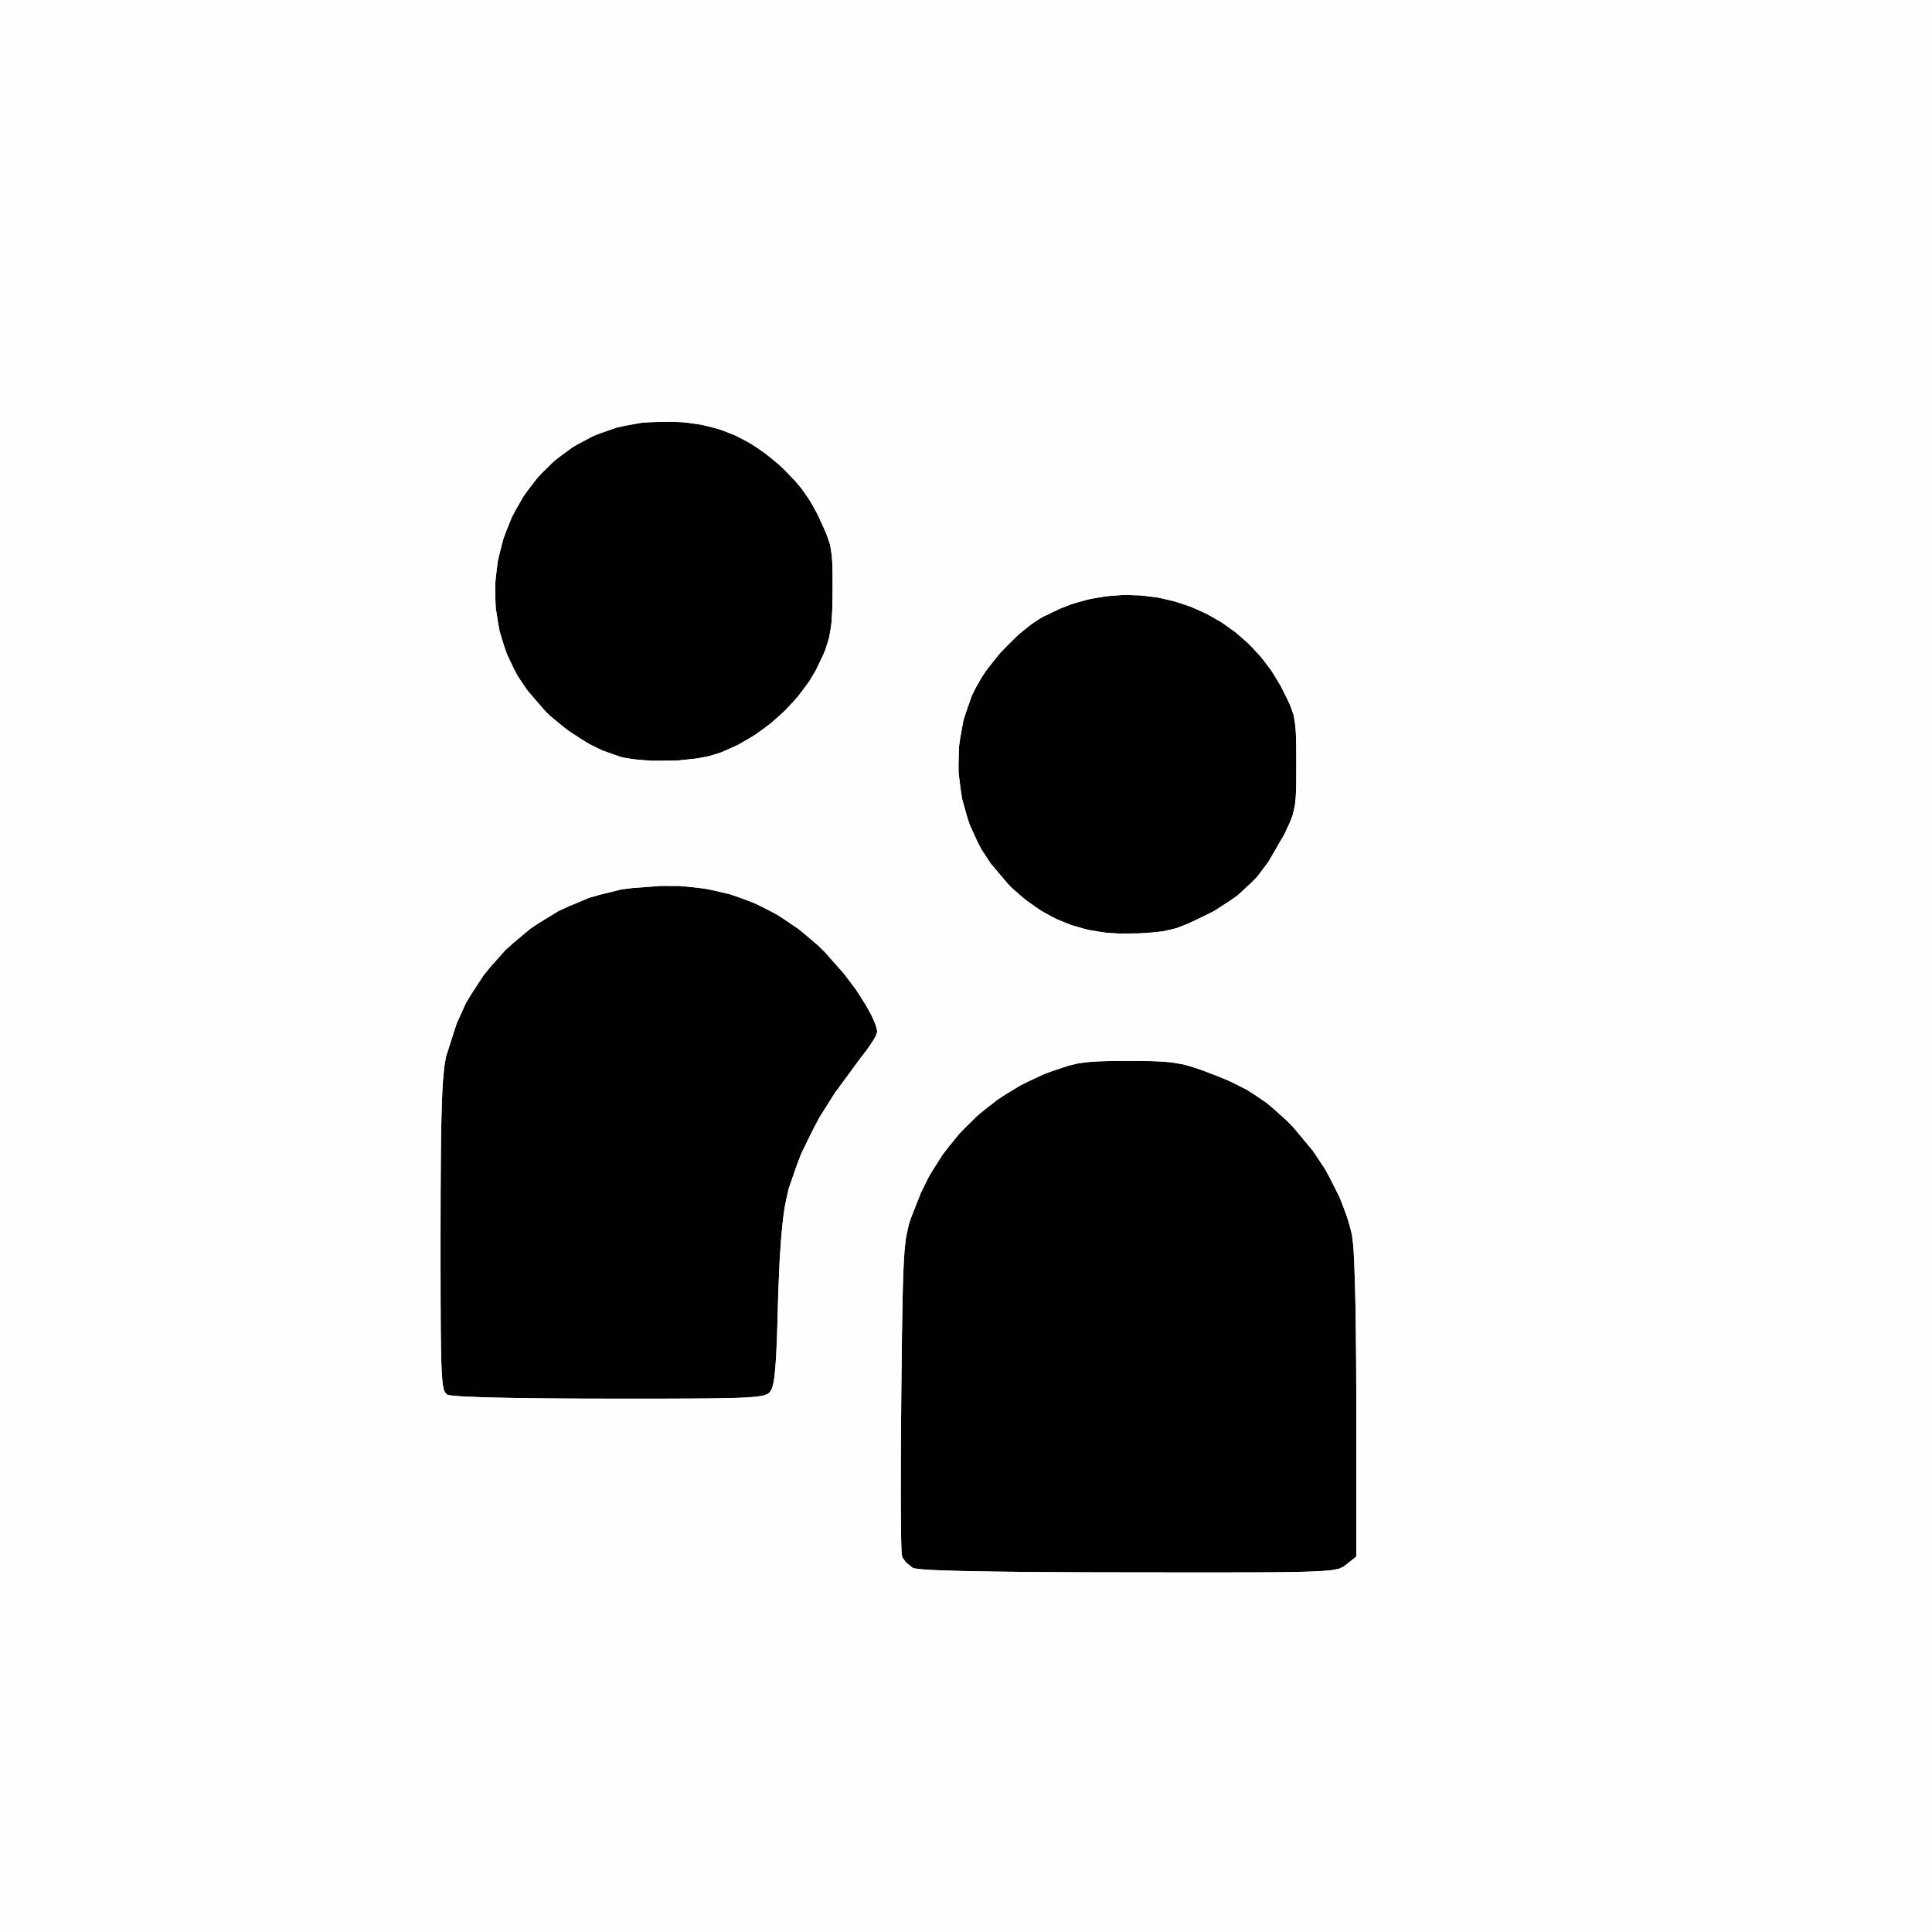
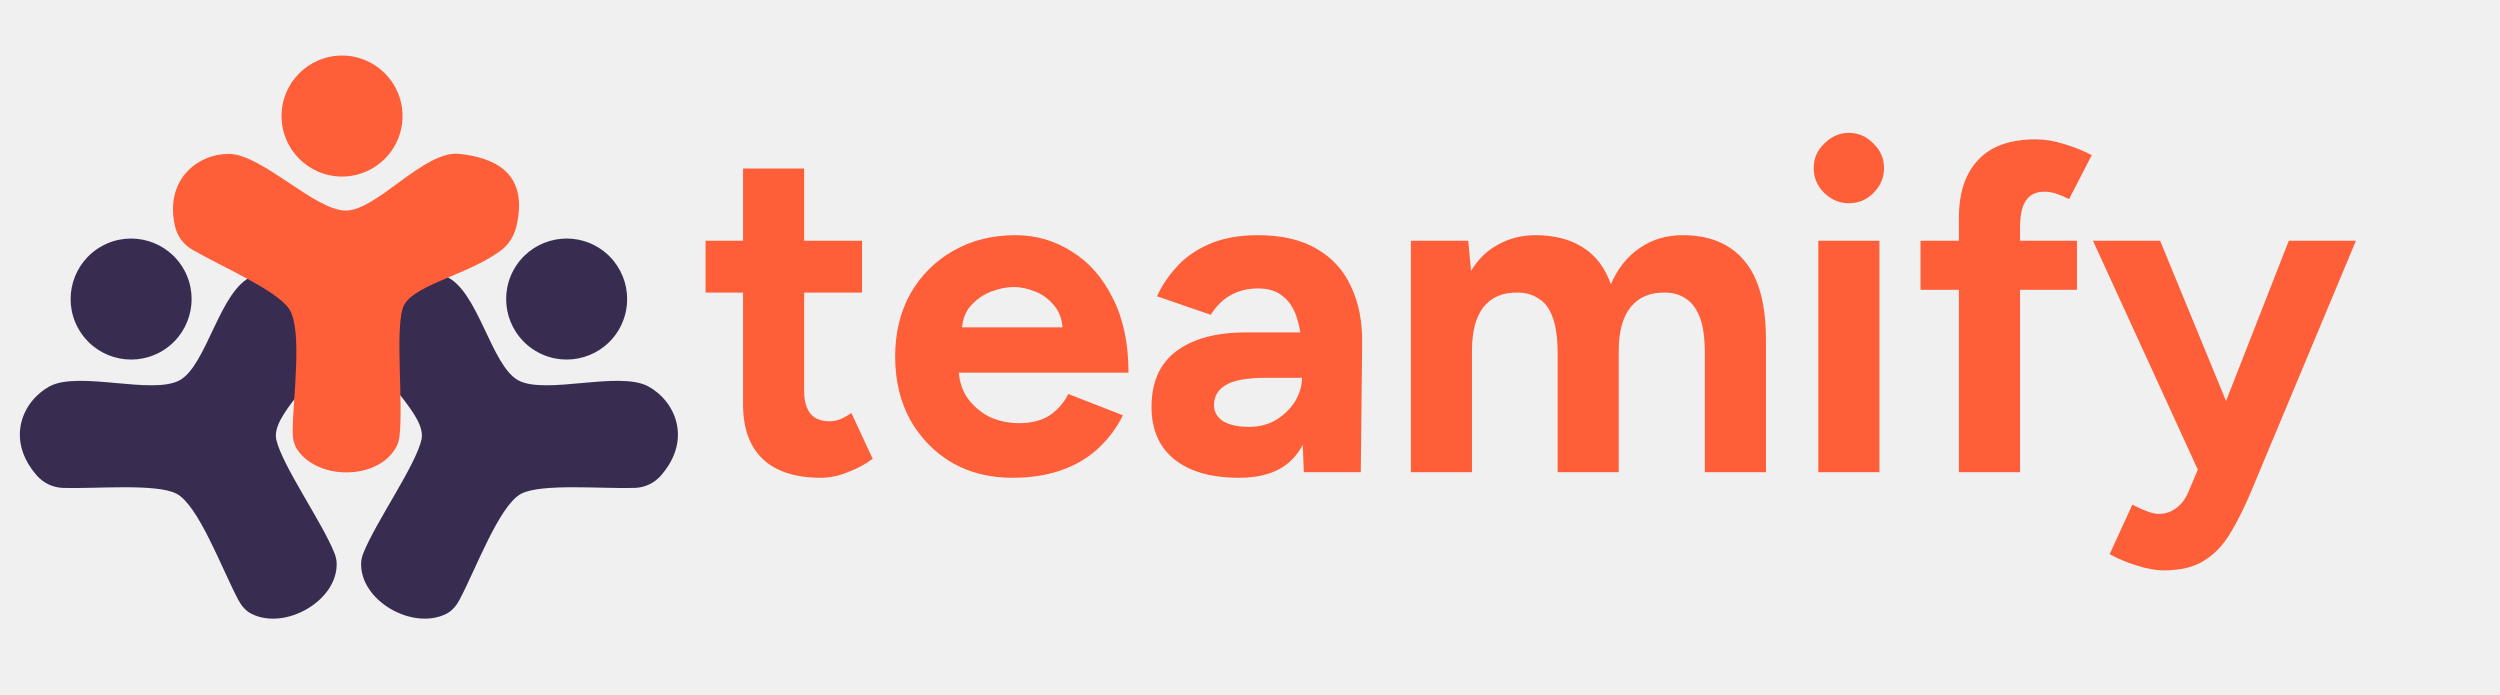
- <svg xmlns="http://www.w3.org/2000/svg" width="500" height="500" viewBox="0 0 500 500">
-   <g>
-     <path d="M 295.77,274.58 L 297.93,274.62 L 298.87,274.65 L 300.65,274.73 L 301.44,274.79 L 302.96,274.92 L 303.65,275.02 L 306.27,275.47 L 307.58,275.83 L 310.25,276.67 L 311.89,277.27 L 315.55,278.68 L 317.78,279.61 L 318.81,280.09 L 322.70,282.04 L 324.44,283.14 L 327.83,285.46 L 329.50,286.87 L 332.85,289.86 L 334.68,291.72 L 339.74,297.79 L 342.85,302.44 L 344.20,304.92 L 346.73,309.95 L 347.70,312.47 L 348.62,314.97 L 348.99,316.20 L 349.67,318.63 L 349.91,319.80 L 350.15,321.65 L 350.30,323.49 L 350.37,324.69 L 350.50,327.29 L 350.55,328.86 L 350.66,332.16 L 350.71,334.06 L 350.80,338.03 L 350.83,340.25 L 350.90,344.84 L 350.92,347.35 L 350.97,352.50 L 350.98,355.28 L 351.00,360.96 L 351.00,402.85 L 348.37,404.93 L 347.74,405.41 L 347.37,405.60 L 346.54,405.97 L 345.90,406.11 L 344.45,406.38 L 343.34,406.48 L 342.17,406.57 L 341.46,406.61 L 339.95,406.69 L 339.06,406.72 L 337.18,406.78 L 336.07,406.80 L 333.76,406.85 L 332.42,406.87 L 329.62,406.90 L 328.03,406.91 L 324.69,406.93 L 322.81,406.93 L 318.88,406.94 L 316.68,406.95 L 312.12,406.95 L 309.58,406.95 L 304.32,406.95 L 301.42,406.94 L 295.41,406.94 L 292.12,406.93 L 285.46,406.92 L 281.25,406.91 L 279.25,406.90 L 275.33,406.88 L 273.48,406.87 L 269.85,406.85 L 268.14,406.84 L 264.79,406.81 L 263.22,406.79 L 260.16,406.76 L 258.73,406.74 L 255.95,406.70 L 254.66,406.68 L 252.16,406.64 L 251.01,406.61 L 248.78,406.57 L 247.76,406.54 L 245.81,406.48 L 244.93,406.45 L 243.24,406.39 L 242.50,406.36 L 241.07,406.30 L 240.46,406.26 L 238.28,406.11 L 237.57,406.03 L 236.42,405.86 L 236.23,405.77 L 234.46,404.35 L 233.56,403.08 L 233.41,402.48 L 233.30,401.23 L 233.25,399.65 L 233.22,398.52 L 233.18,396.04 L 233.17,394.50 L 233.14,391.24 L 233.13,389.36 L 233.12,385.43 L 233.13,383.25 L 233.13,378.77 L 233.14,376.36 L 233.17,371.44 L 233.19,368.85 L 233.23,363.60 L 233.25,360.89 L 233.32,354.43 L 233.37,350.49 L 233.39,348.69 L 233.43,345.21 L 233.46,343.63 L 233.50,340.57 L 233.53,339.18 L 233.58,336.51 L 233.61,335.31 L 233.66,332.99 L 233.69,331.95 L 233.76,329.94 L 233.79,329.05 L 233.87,327.33 L 233.91,326.57 L 234.09,323.75 L 234.20,322.63 L 234.43,320.57 L 234.58,319.72 L 235.24,316.75 L 235.72,315.32 L 238.30,308.75 L 240.35,304.59 L 241.53,302.63 L 243.98,298.79 L 245.35,297.00 L 248.20,293.49 L 249.76,291.87 L 252.97,288.72 L 254.70,287.29 L 258.26,284.52 L 260.16,283.29 L 264.05,280.92 L 266.11,279.89 L 270.30,277.94 L 272.50,277.13 L 276.59,275.78 L 279.07,275.19 L 280.44,275.01 L 281.85,274.84 L 282.64,274.79 L 284.27,274.68 L 285.20,274.65 L 287.15,274.60 L 288.27,274.58 L 290.63,274.57 L 292.00,274.57 M 175.71,229.28 L 177.97,229.47 L 182.43,229.98 L 184.59,230.42 L 188.86,231.42 L 190.93,232.12 L 195.01,233.63 L 196.98,234.57 L 200.87,236.58 L 202.75,237.78 L 206.48,240.30 L 208.27,241.75 L 211.82,244.78 L 213.54,246.49 L 218.38,251.95 L 221.43,255.98 L 222.70,257.94 L 223.93,259.88 L 224.45,260.79 L 225.43,262.57 L 225.81,263.36 L 226.48,264.89 L 226.69,265.53 L 226.99,266.71 L 226.99,267.14 L 226.67,268.06 L 226.16,268.99 L 225.80,269.57 L 224.99,270.78 L 224.51,271.45 L 223.50,272.81 L 222.94,273.50 L 216.04,282.88 L 212.08,289.17 L 210.43,292.29 L 207.38,298.51 L 206.21,301.56 L 204.12,307.59 L 203.46,310.50 L 203.08,312.44 L 202.85,313.97 L 202.74,314.84 L 202.52,316.67 L 202.42,317.69 L 202.22,319.81 L 202.13,320.97 L 201.79,325.89 L 201.66,328.74 L 201.41,334.68 L 201.32,338.00 L 201.16,343.64 L 201.05,346.87 L 200.99,348.24 L 200.87,350.84 L 200.80,351.92 L 200.66,353.96 L 200.58,354.79 L 200.42,356.33 L 200.33,356.94 L 200.13,358.07 L 200.02,358.50 L 199.80,359.28 L 199.66,359.57 L 199.39,360.07 L 199.24,360.25 L 198.85,360.63 L 198.55,360.79 L 197.87,361.08 L 197.32,361.20 L 196.09,361.42 L 195.18,361.51 L 193.14,361.67 L 191.74,361.73 L 190.27,361.78 L 189.42,361.80 L 187.64,361.85 L 186.63,361.86 L 184.53,361.90 L 183.34,361.91 L 180.87,361.93 L 179.49,361.94 L 176.63,361.95 L 175.04,361.96 L 171.75,361.97 L 169.94,361.97 L 166.19,361.97 L 164.14,361.97 L 159.90,361.97 L 157.60,361.97 L 148.56,361.95 L 143.02,361.91 L 140.51,361.89 L 135.66,361.83 L 133.50,361.80 L 129.36,361.72 L 127.57,361.68 L 124.19,361.58 L 122.79,361.53 L 120.18,361.42 L 119.19,361.35 L 117.40,361.22 L 116.83,361.15 L 115.89,361.00 L 115.75,360.92 L 115.21,360.41 L 114.91,359.82 L 114.79,359.32 L 114.57,358.16 L 114.48,357.28 L 114.33,355.30 L 114.27,353.92 L 114.21,352.47 L 114.19,351.63 L 114.15,349.87 L 114.13,348.86 L 114.10,346.76 L 114.08,345.57 L 114.06,343.10 L 114.05,341.72 L 114.04,338.85 L 114.03,337.25 L 114.02,333.95 L 114.02,332.12 L 114.01,328.36 L 114.01,326.29 L 114.01,322.03 L 114.01,319.70 L 114.02,313.98 L 114.03,310.41 L 114.03,308.75 L 114.05,305.51 L 114.06,304.00 L 114.08,301.05 L 114.09,299.69 L 114.11,297.02 L 114.13,295.79 L 114.16,293.40 L 114.18,292.30 L 114.27,288.13 L 114.33,286.38 L 114.45,283.08 L 114.52,281.72 L 114.68,279.16 L 114.78,278.11 L 114.98,276.16 L 115.10,275.36 L 115.36,273.87 L 115.50,273.25 L 118.18,264.89 L 120.57,259.61 L 122.05,257.15 L 125.19,252.35 L 127.01,250.14 L 130.80,245.88 L 132.92,243.97 L 137.29,240.32 L 139.67,238.75 L 144.55,235.78 L 147.14,234.58 L 152.44,232.36 L 155.22,231.56 L 160.86,230.17 L 163.78,229.81 L 171.03,229.27 M 292.14,154.00 L 295.12,154.09 L 296.60,154.25 L 299.53,154.63 L 300.98,154.93 L 303.86,155.61 L 305.27,156.05 L 308.06,156.99 L 309.42,157.57 L 312.11,158.79 L 313.42,159.50 L 315.99,160.98 L 317.22,161.82 L 319.64,163.56 L 320.79,164.53 L 323.05,166.52 L 324.11,167.61 L 326.18,169.85 L 327.14,171.06 L 329.00,173.53 L 329.84,174.86 L 331.47,177.57 L 332.19,179.00 L 333.24,181.12 L 333.80,182.34 L 334.03,182.91 L 334.79,185.07 L 335.00,186.27 L 335.19,187.51 L 335.26,188.23 L 335.37,189.74 L 335.40,190.63 L 335.45,192.53 L 335.46,193.66 L 335.48,196.08 L 335.48,197.52 L 335.47,201.38 L 335.45,203.53 L 335.42,204.42 L 335.35,206.11 L 335.29,206.83 L 335.15,208.19 L 335.04,208.80 L 334.52,211.05 L 334.07,212.20 L 333.58,213.37 L 333.27,214.02 L 332.62,215.39 L 332.23,216.19 L 328.30,222.98 L 325.38,226.88 L 323.72,228.56 L 320.24,231.77 L 318.24,233.17 L 314.06,235.85 L 311.64,237.05 L 309.90,237.90 L 309.14,238.26 L 307.67,238.94 L 307.01,239.22 L 304.52,240.19 L 303.33,240.50 L 300.92,241.03 L 299.51,241.19 L 298.04,241.34 L 297.21,241.40 L 295.48,241.51 L 294.48,241.57 L 289.55,241.60 L 286.38,241.40 L 284.86,241.19 L 281.85,240.68 L 280.40,240.32 L 277.54,239.50 L 276.16,238.98 L 273.42,237.85 L 272.10,237.17 L 269.49,235.72 L 268.23,234.87 L 265.72,233.10 L 264.50,232.10 L 262.09,230.00 L 260.92,228.82 L 256.42,223.52 L 253.89,219.67 L 252.86,217.62 L 250.97,213.46 L 250.26,211.28 L 249.03,206.89 L 248.66,204.64 L 248.09,200.11 L 248.06,197.84 L 248.18,193.28 L 248.50,191.01 L 249.32,186.51 L 250.00,184.32 L 251.54,179.97 L 252.58,177.89 L 254.02,175.37 L 255.17,173.63 L 255.82,172.75 L 258.64,169.22 L 260.23,167.54 L 263.51,164.30 L 265.17,162.94 L 266.83,161.63 L 267.64,161.06 L 269.25,160.01 L 270.01,159.59 L 274.32,157.52 L 277.24,156.39 L 278.71,155.94 L 281.68,155.12 L 283.17,154.83 L 286.16,154.33 L 287.66,154.19 L 290.65,153.98 M 176.88,109.28 L 178.44,109.47 L 181.52,109.92 L 183.00,110.27 L 185.92,111.03 L 187.32,111.53 L 190.11,112.62 L 191.45,113.29 L 194.12,114.71 L 195.43,115.55 L 198.01,117.32 L 199.28,118.33 L 201.81,120.44 L 203.06,121.64 L 205.80,124.49 L 207.44,126.45 L 208.18,127.48 L 209.60,129.58 L 210.26,130.70 L 211.52,133.01 L 212.11,134.27 L 213.18,136.60 L 213.76,137.94 L 214.00,138.55 L 214.79,140.85 L 215.01,142.04 L 215.20,143.27 L 215.27,143.95 L 215.38,145.38 L 215.41,146.21 L 215.46,147.96 L 215.47,149.00 L 215.47,151.19 L 215.47,152.50 L 215.44,155.63 L 215.40,157.47 L 215.37,158.28 L 215.18,161.27 L 215.01,162.50 L 214.61,164.82 L 214.31,165.90 L 213.63,168.06 L 213.15,169.24 L 211.14,173.47 L 209.50,176.22 L 208.55,177.55 L 206.56,180.17 L 205.46,181.42 L 203.18,183.87 L 201.94,185.01 L 199.42,187.24 L 198.08,188.25 L 195.35,190.22 L 193.93,191.08 L 191.06,192.73 L 189.58,193.42 L 186.61,194.72 L 185.10,195.21 L 183.54,195.67 L 182.64,195.86 L 180.77,196.22 L 179.75,196.36 L 175.46,196.81 L 173.19,196.87 L 168.61,196.88 L 166.46,196.72 L 164.33,196.53 L 163.35,196.39 L 161.44,196.08 L 160.59,195.88 L 155.88,194.22 L 152.46,192.53 L 150.71,191.46 L 147.22,189.19 L 145.56,187.90 L 142.33,185.24 L 140.92,183.83 L 136.49,178.68 L 134.03,175.05 L 133.03,173.16 L 131.21,169.33 L 130.52,167.37 L 129.31,163.40 L 128.93,161.39 L 128.30,157.35 L 128.21,155.33 L 128.15,151.28 L 128.33,149.27 L 128.82,145.26 L 129.27,143.30 L 130.28,139.41 L 130.98,137.53 L 132.49,133.81 L 133.43,132.03 L 135.42,128.55 L 136.58,126.92 L 139.03,123.73 L 140.41,122.26 L 143.29,119.43 L 144.88,118.17 L 148.17,115.76 L 149.96,114.73 L 153.63,112.80 L 155.60,112.04 L 159.63,110.65 L 161.78,110.18 L 166.15,109.39 L 168.46,109.25 L 173.61,109.14 Z" fill="rgb(1,1,1)" />
-     <path d="M 0.00,250.00 L 0.00,0.00 L 250.00,0.00 L 500.00,0.00 L 500.00,250.00 L 500.00,500.00 L 250.00,500.00 L 0.00,500.00 L 0.00,250.00 M 348.37,404.93 L 351.00,402.85 L 351.00,363.98 L 351.00,360.96 L 350.98,355.28 L 350.97,352.50 L 350.92,347.35 L 350.90,344.84 L 350.83,340.25 L 350.80,338.03 L 350.71,334.06 L 350.66,332.16 L 350.55,328.86 L 350.50,327.29 L 350.37,324.69 L 350.30,323.49 L 350.15,321.65 L 349.91,319.80 L 349.67,318.63 L 348.99,316.20 L 348.62,314.97 L 347.70,312.47 L 346.73,309.95 L 344.20,304.92 L 342.85,302.44 L 339.74,297.79 L 334.68,291.72 L 332.85,289.86 L 329.50,286.87 L 327.83,285.46 L 324.44,283.14 L 322.70,282.04 L 318.81,280.09 L 317.78,279.61 L 315.55,278.68 L 311.89,277.27 L 310.25,276.67 L 307.58,275.83 L 306.27,275.47 L 303.65,275.02 L 302.96,274.92 L 301.44,274.79 L 300.65,274.73 L 298.87,274.65 L 297.93,274.62 L 295.77,274.58 L 292.00,274.57 L 290.63,274.57 L 288.27,274.58 L 287.15,274.60 L 285.20,274.65 L 284.27,274.68 L 282.64,274.79 L 281.85,274.84 L 280.44,275.01 L 279.07,275.19 L 276.59,275.78 L 272.50,277.13 L 270.30,277.94 L 266.11,279.89 L 264.05,280.92 L 260.16,283.29 L 258.26,284.52 L 254.70,287.29 L 252.97,288.72 L 249.76,291.87 L 248.20,293.49 L 245.35,297.00 L 243.98,298.79 L 241.53,302.63 L 240.35,304.59 L 238.30,308.75 L 235.72,315.32 L 235.24,316.75 L 234.58,319.72 L 234.43,320.57 L 234.20,322.63 L 234.09,323.75 L 233.91,326.57 L 233.87,327.33 L 233.79,329.05 L 233.76,329.94 L 233.69,331.95 L 233.66,332.99 L 233.61,335.31 L 233.58,336.51 L 233.53,339.18 L 233.50,340.57 L 233.46,343.63 L 233.43,345.21 L 233.39,348.69 L 233.37,350.49 L 233.32,354.43 L 233.25,360.89 L 233.23,363.60 L 233.19,368.85 L 233.17,371.44 L 233.14,376.36 L 233.13,378.77 L 233.13,383.25 L 233.12,385.43 L 233.13,389.36 L 233.14,391.24 L 233.17,394.50 L 233.18,396.04 L 233.22,398.52 L 233.25,399.65 L 233.30,401.23 L 233.41,402.48 L 233.56,403.08 L 234.46,404.35 L 236.23,405.77 L 236.42,405.86 L 237.57,406.03 L 238.28,406.11 L 240.46,406.26 L 241.07,406.30 L 242.50,406.36 L 243.24,406.39 L 244.93,406.45 L 245.81,406.48 L 247.76,406.54 L 248.78,406.57 L 251.01,406.61 L 252.16,406.64 L 254.66,406.68 L 255.95,406.70 L 258.73,406.74 L 260.16,406.76 L 263.22,406.79 L 264.79,406.81 L 268.14,406.84 L 269.85,406.85 L 273.48,406.87 L 275.33,406.88 L 279.25,406.90 L 281.25,406.91 L 285.46,406.92 L 292.12,406.93 L 295.41,406.94 L 301.42,406.94 L 304.32,406.95 L 309.58,406.95 L 312.12,406.95 L 316.68,406.95 L 318.88,406.94 L 322.81,406.93 L 324.69,406.93 L 328.03,406.91 L 329.62,406.90 L 332.42,406.87 L 333.76,406.85 L 336.07,406.80 L 337.18,406.78 L 339.06,406.72 L 339.95,406.69 L 341.46,406.61 L 342.17,406.57 L 343.34,406.48 L 344.45,406.38 L 345.90,406.11 L 346.54,405.97 L 347.37,405.60 L 347.74,405.41 M 199.24,360.25 L 199.39,360.07 L 199.66,359.57 L 199.80,359.28 L 200.02,358.50 L 200.13,358.07 L 200.33,356.94 L 200.42,356.33 L 200.58,354.79 L 200.66,353.96 L 200.80,351.92 L 200.87,350.84 L 200.99,348.24 L 201.05,346.87 L 201.16,343.64 L 201.32,338.00 L 201.41,334.68 L 201.66,328.74 L 201.79,325.89 L 202.13,320.97 L 202.22,319.81 L 202.42,317.69 L 202.52,316.67 L 202.74,314.84 L 202.85,313.97 L 203.08,312.44 L 203.46,310.50 L 204.12,307.59 L 206.21,301.56 L 207.38,298.51 L 210.43,292.29 L 212.08,289.17 L 216.04,282.88 L 222.94,273.50 L 223.50,272.81 L 224.51,271.45 L 224.99,270.78 L 225.80,269.57 L 226.16,268.99 L 226.67,268.06 L 226.99,267.14 L 226.99,266.71 L 226.69,265.53 L 226.48,264.89 L 225.81,263.36 L 225.43,262.57 L 224.45,260.79 L 223.93,259.88 L 222.70,257.94 L 221.43,255.98 L 218.38,251.95 L 213.54,246.49 L 211.82,244.78 L 208.27,241.75 L 206.48,240.30 L 202.75,237.78 L 200.87,236.58 L 196.98,234.57 L 195.01,233.63 L 190.93,232.12 L 188.86,231.42 L 184.59,230.42 L 182.43,229.98 L 177.97,229.47 L 175.71,229.28 L 171.03,229.27 L 163.78,229.81 L 160.86,230.17 L 155.22,231.56 L 152.44,232.36 L 147.14,234.58 L 144.55,235.78 L 139.67,238.75 L 137.29,240.32 L 132.92,243.97 L 130.80,245.88 L 127.01,250.14 L 125.19,252.35 L 122.05,257.15 L 120.57,259.61 L 118.18,264.89 L 115.50,273.25 L 115.36,273.87 L 115.10,275.36 L 114.98,276.16 L 114.78,278.11 L 114.68,279.16 L 114.52,281.72 L 114.45,283.08 L 114.33,286.38 L 114.27,288.13 L 114.18,292.30 L 114.16,293.40 L 114.13,295.79 L 114.11,297.02 L 114.09,299.69 L 114.08,301.05 L 114.06,304.00 L 114.05,305.51 L 114.03,308.75 L 114.03,310.41 L 114.02,313.98 L 114.01,319.70 L 114.01,322.03 L 114.01,326.29 L 114.01,328.36 L 114.02,332.12 L 114.02,333.95 L 114.03,337.25 L 114.04,338.85 L 114.05,341.72 L 114.06,343.10 L 114.08,345.57 L 114.10,346.76 L 114.13,348.86 L 114.15,349.87 L 114.19,351.63 L 114.21,352.47 L 114.27,353.92 L 114.33,355.30 L 114.48,357.28 L 114.57,358.16 L 114.79,359.32 L 114.91,359.82 L 115.21,360.41 L 115.75,360.92 L 115.89,361.00 L 116.83,361.15 L 117.40,361.22 L 119.19,361.35 L 120.18,361.42 L 122.79,361.53 L 124.19,361.58 L 127.57,361.68 L 129.36,361.72 L 133.50,361.80 L 135.66,361.83 L 140.51,361.89 L 143.02,361.91 L 148.56,361.95 L 157.60,361.97 L 159.90,361.97 L 164.14,361.97 L 166.19,361.97 L 169.94,361.97 L 171.75,361.97 L 175.04,361.96 L 176.63,361.95 L 179.49,361.94 L 180.87,361.93 L 183.34,361.91 L 184.53,361.90 L 186.63,361.86 L 187.64,361.85 L 189.42,361.80 L 190.27,361.78 L 191.74,361.73 L 193.14,361.67 L 195.18,361.51 L 196.09,361.42 L 197.32,361.20 L 197.87,361.08 L 198.55,360.79 L 198.85,360.63 M 311.64,237.05 L 314.06,235.85 L 318.24,233.17 L 320.24,231.77 L 323.72,228.56 L 325.38,226.88 L 328.30,222.98 L 332.23,216.19 L 332.62,215.39 L 333.27,214.02 L 333.58,213.37 L 334.07,212.20 L 334.52,211.05 L 335.04,208.80 L 335.15,208.19 L 335.29,206.83 L 335.35,206.11 L 335.42,204.42 L 335.45,203.53 L 335.47,201.38 L 335.48,197.52 L 335.48,196.08 L 335.46,193.66 L 335.45,192.53 L 335.40,190.63 L 335.37,189.74 L 335.26,188.23 L 335.19,187.51 L 335.00,186.27 L 334.79,185.07 L 334.03,182.91 L 333.80,182.34 L 333.24,181.12 L 332.19,179.00 L 331.47,177.57 L 329.84,174.86 L 329.00,173.53 L 327.14,171.06 L 326.18,169.85 L 324.11,167.61 L 323.05,166.52 L 320.79,164.53 L 319.64,163.56 L 317.22,161.82 L 315.99,160.98 L 313.42,159.50 L 312.11,158.79 L 309.42,157.57 L 308.06,156.99 L 305.27,156.05 L 303.86,155.61 L 300.98,154.93 L 299.53,154.63 L 296.60,154.25 L 295.12,154.09 L 292.14,154.00 L 290.65,153.98 L 287.66,154.19 L 286.16,154.33 L 283.17,154.83 L 281.68,155.12 L 278.71,155.94 L 277.24,156.39 L 274.32,157.52 L 270.01,159.59 L 269.25,160.01 L 267.64,161.06 L 266.83,161.63 L 265.17,162.94 L 263.51,164.30 L 260.23,167.54 L 258.64,169.22 L 255.82,172.75 L 255.17,173.63 L 254.02,175.37 L 252.58,177.89 L 251.54,179.97 L 250.00,184.32 L 249.32,186.51 L 248.50,191.01 L 248.18,193.28 L 248.06,197.84 L 248.09,200.11 L 248.66,204.64 L 249.03,206.89 L 250.26,211.28 L 250.97,213.46 L 252.86,217.62 L 253.89,219.67 L 256.42,223.52 L 260.92,228.82 L 262.09,230.00 L 264.50,232.10 L 265.72,233.10 L 268.23,234.87 L 269.49,235.72 L 272.10,237.17 L 273.42,237.85 L 276.16,238.98 L 277.54,239.50 L 280.40,240.32 L 281.85,240.68 L 284.86,241.19 L 286.38,241.40 L 289.55,241.60 L 294.48,241.57 L 295.48,241.51 L 297.21,241.40 L 298.04,241.34 L 299.51,241.19 L 300.92,241.03 L 303.33,240.50 L 304.52,240.19 L 307.01,239.22 L 307.67,238.94 L 309.14,238.26 L 309.90,237.90 M 185.10,195.21 L 186.61,194.72 L 189.58,193.42 L 191.06,192.73 L 193.93,191.08 L 195.35,190.22 L 198.08,188.25 L 199.42,187.24 L 201.94,185.01 L 203.18,183.87 L 205.46,181.42 L 206.56,180.17 L 208.55,177.55 L 209.50,176.22 L 211.14,173.47 L 213.15,169.24 L 213.63,168.06 L 214.31,165.90 L 214.61,164.82 L 215.01,162.50 L 215.18,161.27 L 215.37,158.28 L 215.40,157.47 L 215.44,155.63 L 215.47,152.50 L 215.47,151.19 L 215.47,149.00 L 215.46,147.96 L 215.41,146.21 L 215.38,145.38 L 215.27,143.95 L 215.20,143.27 L 215.01,142.04 L 214.79,140.85 L 214.00,138.55 L 213.76,137.94 L 213.18,136.60 L 212.11,134.27 L 211.52,133.01 L 210.26,130.70 L 209.60,129.58 L 208.18,127.48 L 207.44,126.45 L 205.80,124.49 L 203.06,121.64 L 201.81,120.44 L 199.28,118.33 L 198.01,117.32 L 195.43,115.55 L 194.12,114.71 L 191.45,113.29 L 190.11,112.62 L 187.32,111.53 L 185.92,111.03 L 183.00,110.27 L 181.52,109.92 L 178.44,109.47 L 176.88,109.28 L 173.61,109.14 L 168.46,109.25 L 166.15,109.39 L 161.78,110.18 L 159.63,110.65 L 155.60,112.04 L 153.63,112.80 L 149.96,114.73 L 148.17,115.76 L 144.88,118.17 L 143.29,119.43 L 140.41,122.26 L 139.03,123.73 L 136.58,126.92 L 135.42,128.55 L 133.43,132.03 L 132.49,133.81 L 130.98,137.53 L 130.28,139.41 L 129.27,143.30 L 128.82,145.26 L 128.33,149.27 L 128.15,151.28 L 128.21,155.33 L 128.30,157.35 L 128.93,161.39 L 129.31,163.40 L 130.52,167.37 L 131.21,169.33 L 133.03,173.16 L 134.03,175.05 L 136.49,178.68 L 140.92,183.83 L 142.33,185.24 L 145.56,187.90 L 147.22,189.19 L 150.71,191.46 L 152.46,192.53 L 155.88,194.22 L 160.59,195.88 L 161.44,196.08 L 163.35,196.39 L 164.33,196.53 L 166.46,196.72 L 168.61,196.88 L 173.19,196.87 L 175.46,196.81 L 179.75,196.36 L 180.77,196.22 L 182.64,195.86 L 183.54,195.67 Z" fill="rgb(254,254,254)" />
+ <svg xmlns="http://www.w3.org/2000/svg" width="540" height="150" viewBox="0 0 540 150" fill="none">
+   <g clip-path="url(#clip0_6964_41379)">
+     <path d="M38.783 82.147C32.883 85.352 16.989 80.043 10.69 83.463C4.959 86.574 1.083 94.831 7.951 102.707C9.389 104.356 11.429 105.318 13.617 105.39C20.567 105.617 33.81 104.363 38.15 106.653C42.852 109.133 47.881 122.763 51.418 129.477C52.097 130.766 53.032 131.942 54.336 132.594C61.638 136.242 73.025 129.713 72.716 121.576C72.688 120.838 72.496 120.12 72.222 119.434C69.552 112.758 60.906 100.466 59.681 94.962C58.525 89.768 68.253 82.385 72.311 73.81C73.237 71.853 73.356 69.609 72.781 67.521C69.505 55.623 60.943 57.034 54.468 59.691C47.46 62.567 44.684 78.943 38.783 82.147Z" fill="#382D51" />
+     <circle cx="13.067" cy="13.067" r="13.067" transform="matrix(-0.878804 0.477184 0.477184 0.878804 33.5708 46.8765)" fill="#382D51" />
+     <path d="M111.937 82.147C117.838 85.351 133.731 80.042 140.031 83.462C145.761 86.574 149.638 94.831 142.77 102.706C141.331 104.356 139.291 105.318 137.103 105.39C130.153 105.617 116.91 104.363 112.57 106.652C107.868 109.133 102.839 122.763 99.302 129.476C98.623 130.765 97.688 131.942 96.384 132.593C89.082 136.242 77.696 129.713 78.004 121.575C78.032 120.837 78.224 120.12 78.498 119.434C81.168 112.758 89.814 100.466 91.039 94.961C92.196 89.768 82.467 82.385 78.409 73.81C77.483 71.853 77.365 69.608 77.939 67.521C81.216 55.623 89.777 57.034 96.252 59.691C103.26 62.567 106.036 78.943 111.937 82.147Z" fill="#382D51" />
+     <circle cx="122.398" cy="64.595" r="13.067" transform="rotate(28.5016 122.398 64.5946)" fill="#382D51" />
+     <path d="M74.696 45.483C67.982 45.483 56.548 33.233 49.38 33.233C42.859 33.233 35.512 38.639 37.79 48.838C38.267 50.974 39.6 52.793 41.489 53.9C47.488 57.416 59.725 62.633 62.446 66.716C65.395 71.14 63.31 85.518 63.215 93.105C63.197 94.562 63.457 96.043 64.292 97.237C68.968 103.928 82.09 103.624 85.701 96.325C86.029 95.663 86.203 94.941 86.289 94.207C87.129 87.066 85.396 72.138 86.946 66.716C88.408 61.6 100.48 59.755 108.139 54.155C109.886 52.877 111.062 50.961 111.552 48.852C114.351 36.833 106.154 33.988 99.196 33.233C91.665 32.416 81.411 45.483 74.696 45.483Z" fill="#FF5F38" />
+     <circle cx="13.067" cy="13.067" r="13.067" transform="matrix(-1 0 0 1 86.9468 12)" fill="#FF5F38" />
  </g>
+   <path d="M177.3 103.2C171.767 103.2 167.567 101.833 164.7 99.1C161.9 96.367 160.5 92.467 160.5 87.4V36.4H173.7V84.5C173.7 86.633 174.167 88.267 175.1 89.4C176.033 90.467 177.4 91 179.2 91C179.867 91 180.6 90.867 181.4 90.6C182.2 90.267 183.033 89.8 183.9 89.2L188.5 99.1C186.9 100.3 185.1 101.267 183.1 102C181.167 102.8 179.233 103.2 177.3 103.2ZM152.4 63.2V52H186.2V63.2H152.4ZM218.655 103.2C213.722 103.2 209.355 102.1 205.555 99.9C201.755 97.633 198.755 94.533 196.555 90.6C194.422 86.667 193.355 82.133 193.355 77C193.355 71.867 194.455 67.333 196.655 63.4C198.922 59.467 201.989 56.4 205.855 54.2C209.789 51.933 214.289 50.8 219.355 50.8C223.755 50.8 227.789 51.967 231.455 54.3C235.189 56.567 238.155 59.933 240.355 64.4C242.622 68.8 243.755 74.167 243.755 80.5H205.855L207.055 79.3C207.055 81.767 207.655 83.933 208.855 85.8C210.122 87.6 211.722 89 213.655 90C215.655 90.933 217.789 91.4 220.055 91.4C222.789 91.4 225.022 90.833 226.755 89.7C228.489 88.5 229.822 86.967 230.755 85.1L242.555 89.7C241.155 92.5 239.322 94.933 237.055 97C234.855 99 232.222 100.533 229.155 101.6C226.089 102.667 222.589 103.2 218.655 103.2ZM207.755 71.9L206.555 70.7H230.655L229.555 71.9C229.555 69.5 228.989 67.6 227.855 66.2C226.722 64.733 225.322 63.667 223.655 63C222.055 62.333 220.489 62 218.955 62C217.422 62 215.789 62.333 214.055 63C212.322 63.667 210.822 64.733 209.555 66.2C208.355 67.6 207.755 69.5 207.755 71.9ZM281.627 102L281.227 91.9V76.7C281.227 73.7 280.893 71.133 280.227 69C279.627 66.867 278.627 65.233 277.227 64.1C275.893 62.9 274.06 62.3 271.727 62.3C269.593 62.3 267.66 62.767 265.927 63.7C264.193 64.633 262.727 66.067 261.527 68L249.927 64C250.86 61.867 252.227 59.8 254.027 57.8C255.827 55.733 258.16 54.067 261.027 52.8C263.96 51.467 267.527 50.8 271.727 50.8C276.793 50.8 280.993 51.767 284.327 53.7C287.727 55.633 290.227 58.367 291.827 61.9C293.493 65.367 294.293 69.5 294.227 74.3L293.927 102H281.627ZM267.627 103.2C261.627 103.2 256.96 101.867 253.627 99.2C250.36 96.533 248.727 92.767 248.727 87.9C248.727 82.567 250.493 78.567 254.027 75.9C257.627 73.167 262.66 71.8 269.127 71.8H281.827V81.6H273.727C269.393 81.6 266.393 82.133 264.727 83.2C263.06 84.2 262.227 85.633 262.227 87.5C262.227 88.967 262.893 90.133 264.227 91C265.56 91.8 267.427 92.2 269.827 92.2C272.027 92.2 273.96 91.7 275.627 90.7C277.36 89.633 278.727 88.3 279.727 86.7C280.727 85.033 281.227 83.333 281.227 81.6H284.427C284.427 88.4 283.127 93.7 280.527 97.5C277.993 101.3 273.693 103.2 267.627 103.2ZM304.747 102V52H317.147L317.747 58.5C319.28 55.967 321.247 54.067 323.647 52.8C326.047 51.467 328.714 50.8 331.647 50.8C335.714 50.8 339.114 51.667 341.847 53.4C344.647 55.133 346.68 57.8 347.947 61.4C349.414 58 351.48 55.4 354.147 53.6C356.814 51.733 359.914 50.8 363.447 50.8C369.314 50.8 373.78 52.667 376.847 56.4C379.914 60.067 381.447 65.733 381.447 73.4V102H368.247V76.4C368.247 73 367.88 70.367 367.147 68.5C366.414 66.633 365.414 65.3 364.147 64.5C362.88 63.633 361.38 63.2 359.647 63.2C356.447 63.133 353.98 64.167 352.247 66.3C350.514 68.433 349.647 71.6 349.647 75.8V102H336.447V76.4C336.447 73 336.08 70.367 335.347 68.5C334.68 66.633 333.68 65.3 332.347 64.5C331.08 63.633 329.58 63.2 327.847 63.2C324.647 63.133 322.18 64.167 320.447 66.3C318.78 68.433 317.947 71.6 317.947 75.8V102H304.747ZM392.754 102V52H405.954V102H392.754ZM399.354 43.9C397.354 43.9 395.587 43.167 394.054 41.7C392.521 40.167 391.754 38.367 391.754 36.3C391.754 34.233 392.521 32.467 394.054 31C395.587 29.467 397.354 28.7 399.354 28.7C401.421 28.7 403.187 29.467 404.654 31C406.187 32.467 406.954 34.233 406.954 36.3C406.954 38.367 406.187 40.167 404.654 41.7C403.187 43.167 401.421 43.9 399.354 43.9ZM423.126 102V47C423.126 41.667 424.492 37.533 427.226 34.6C429.959 31.6 434.126 30.1 439.726 30.1C441.659 30.1 443.692 30.433 445.826 31.1C448.026 31.767 450.026 32.567 451.826 33.5L446.926 43C445.859 42.467 444.892 42.067 444.026 41.8C443.159 41.533 442.359 41.4 441.626 41.4C439.826 41.4 438.492 42.033 437.626 43.3C436.759 44.5 436.326 46.467 436.326 49.2V102H423.126ZM414.826 62.6V52H448.626V62.6H414.826ZM467.384 123.2C465.584 123.2 463.584 122.833 461.384 122.1C459.25 121.433 457.35 120.633 455.684 119.7L460.584 109C461.717 109.6 462.75 110.067 463.684 110.4C464.684 110.8 465.55 111 466.284 111C467.684 111 468.917 110.6 469.984 109.8C471.05 109.067 471.917 107.967 472.584 106.5L478.484 92.6L494.384 52H508.884L486.184 106.3C484.784 109.633 483.317 112.567 481.784 115.1C480.25 117.7 478.35 119.7 476.084 121.1C473.884 122.5 470.984 123.2 467.384 123.2ZM474.984 102L452.084 52H466.584L483.284 92.6L487.584 102H474.984Z" fill="#FF5F38" />
+   <defs>
+     <clipPath id="clip0_6964_41379">
+       <rect width="150" height="150" fill="white" />
+     </clipPath>
+   </defs>
</svg>
